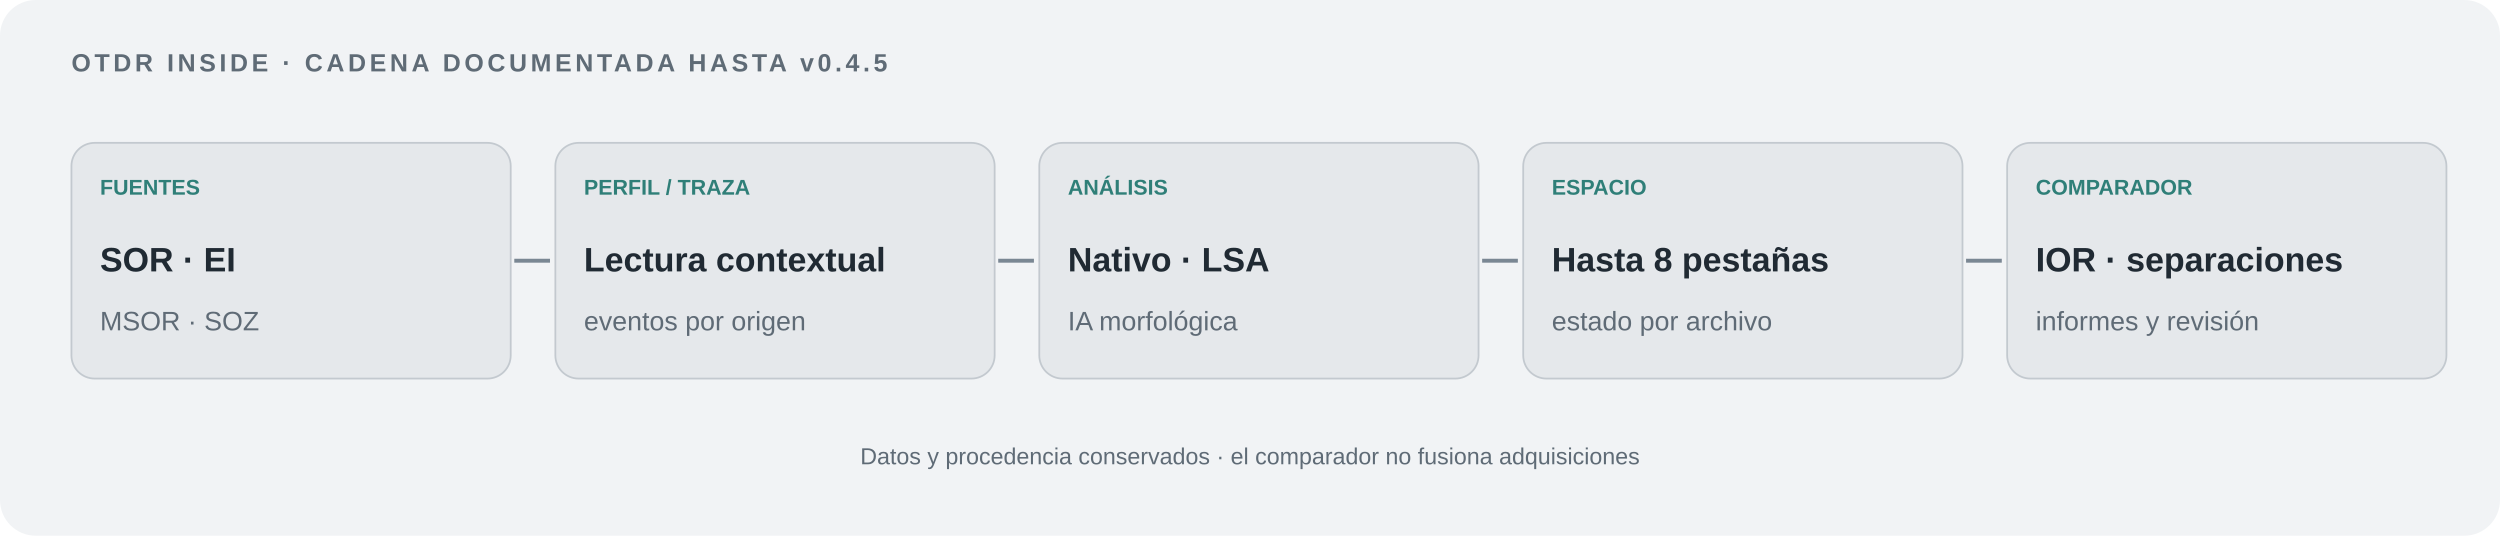
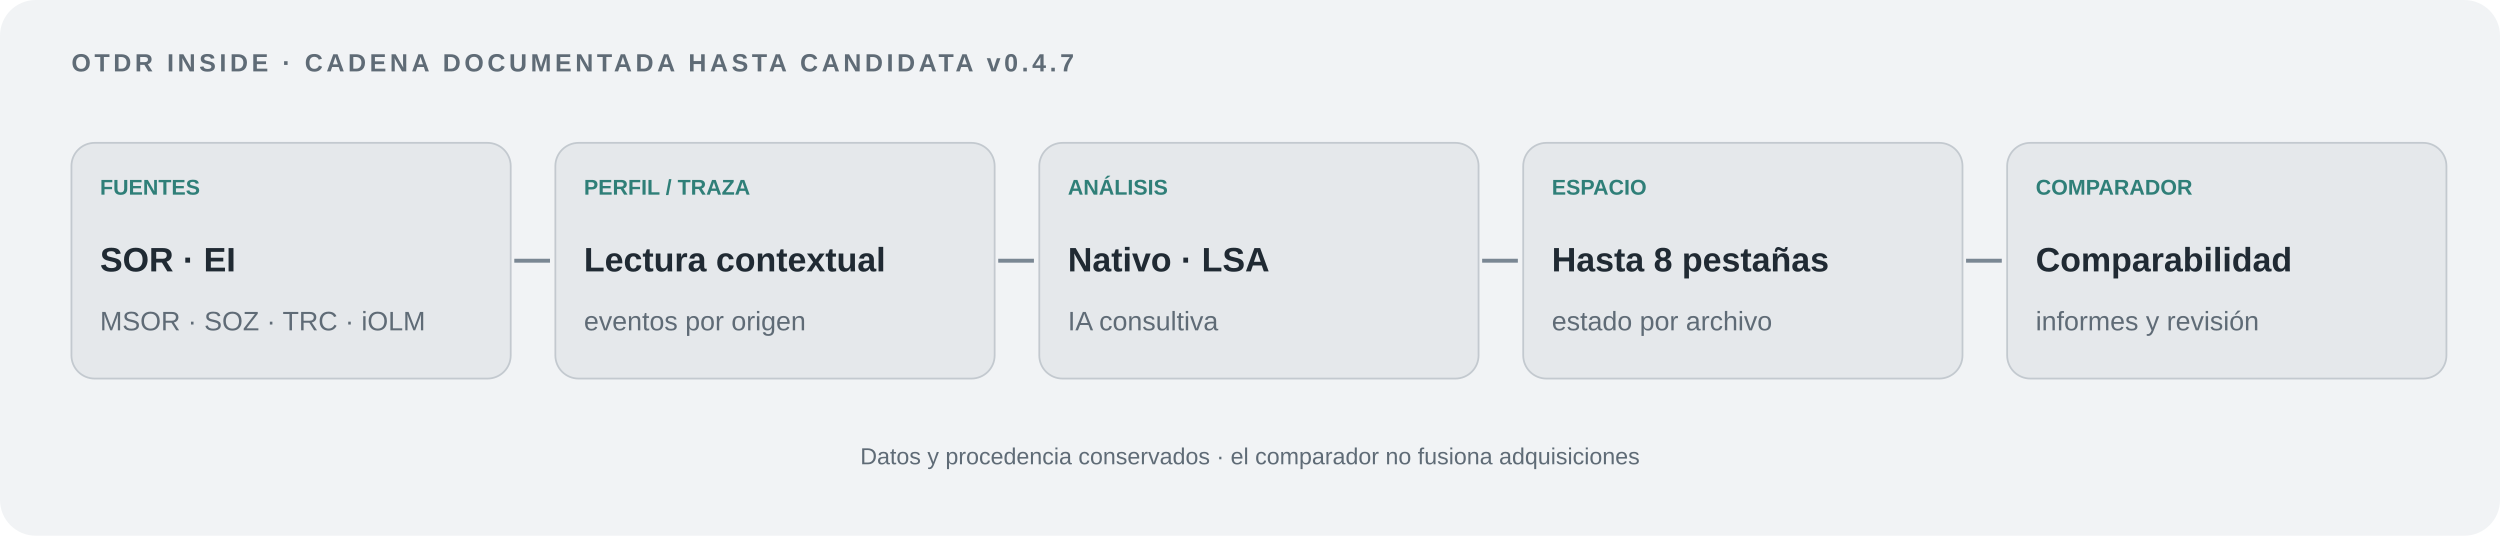
<svg xmlns="http://www.w3.org/2000/svg" width="1400" height="300" viewBox="0 0 1400 300">
  <style>.bg{fill:#f1f3f5}.card{fill:#e5e8eb;stroke:#c3c9cf}.t{fill:#202a33}.s{fill:#5f6b76}.a{fill:#2f7f78}.ln{stroke:#7a8793}@media(prefers-color-scheme:dark){.bg{fill:#11161d}.card{fill:#232931;stroke:#434d57}.t{fill:#f0f3f5}.s{fill:#a5b0ba}.a{fill:#65d6c3}.ln{stroke:#53677a}}</style>
  <rect class="bg" width="1400" height="300" rx="20" />
  <g font-family="Segoe UI,Arial,sans-serif">
-     <text x="40" y="40" class="s" font-size="14" font-weight="700" letter-spacing="2">OTDR INSIDE · CADENA DOCUMENTADA HASTA v0.4.5</text>
+     <text x="40" y="40" class="s" font-size="14" font-weight="700" letter-spacing="2">OTDR INSIDE · CADENA DOCUMENTADA HASTA CANDIDATA v0.4.7</text>
    <rect class="card" x="40" y="80" width="246" height="132" rx="13" />
    <text class="a" x="56" y="109" font-size="12" font-weight="700">FUENTES</text>
    <text class="t" x="56" y="152" font-size="19" font-weight="700">SOR · EI</text>
-     <text class="s" x="56" y="185" font-size="15">MSOR · SOZ</text>
+     <text class="s" x="56" y="185" font-size="15">MSOR · SOZ · TRC · iOLM</text>
    <path class="ln" d="M288 146H308" fill="none" stroke-width="2.2" />
    <rect class="card" x="311" y="80" width="246" height="132" rx="13" />
    <text class="a" x="327" y="109" font-size="12" font-weight="700">PERFIL / TRAZA</text>
    <text class="t" x="327" y="152" font-size="19" font-weight="700">Lectura contextual</text>
    <text class="s" x="327" y="185" font-size="15">eventos por origen</text>
    <path class="ln" d="M559 146H579" fill="none" stroke-width="2.2" />
    <rect class="card" x="582" y="80" width="246" height="132" rx="13" />
    <text class="a" x="598" y="109" font-size="12" font-weight="700">ANÁLISIS</text>
    <text class="t" x="598" y="152" font-size="19" font-weight="700">Nativo · LSA</text>
-     <text class="s" x="598" y="185" font-size="15">IA morfológica</text>
+     <text class="s" x="598" y="185" font-size="15">IA consultiva</text>
    <path class="ln" d="M830 146H850" fill="none" stroke-width="2.2" />
    <rect class="card" x="853" y="80" width="246" height="132" rx="13" />
    <text class="a" x="869" y="109" font-size="12" font-weight="700">ESPACIO</text>
    <text class="t" x="869" y="152" font-size="19" font-weight="700">Hasta 8 pestañas</text>
    <text class="s" x="869" y="185" font-size="15">estado por archivo</text>
    <path class="ln" d="M1101 146H1121" fill="none" stroke-width="2.2" />
    <rect class="card" x="1124" y="80" width="246" height="132" rx="13" />
    <text class="a" x="1140" y="109" font-size="12" font-weight="700">COMPARADOR</text>
-     <text class="t" x="1140" y="152" font-size="19" font-weight="700">IOR · separaciones</text>
+     <text class="t" x="1140" y="152" font-size="19" font-weight="700">Comparabilidad</text>
    <text class="s" x="1140" y="185" font-size="15">informes y revisión</text>
    <text x="700" y="260" text-anchor="middle" class="s" font-size="13">Datos y procedencia conservados · el comparador no fusiona adquisiciones</text>
  </g>
</svg>
